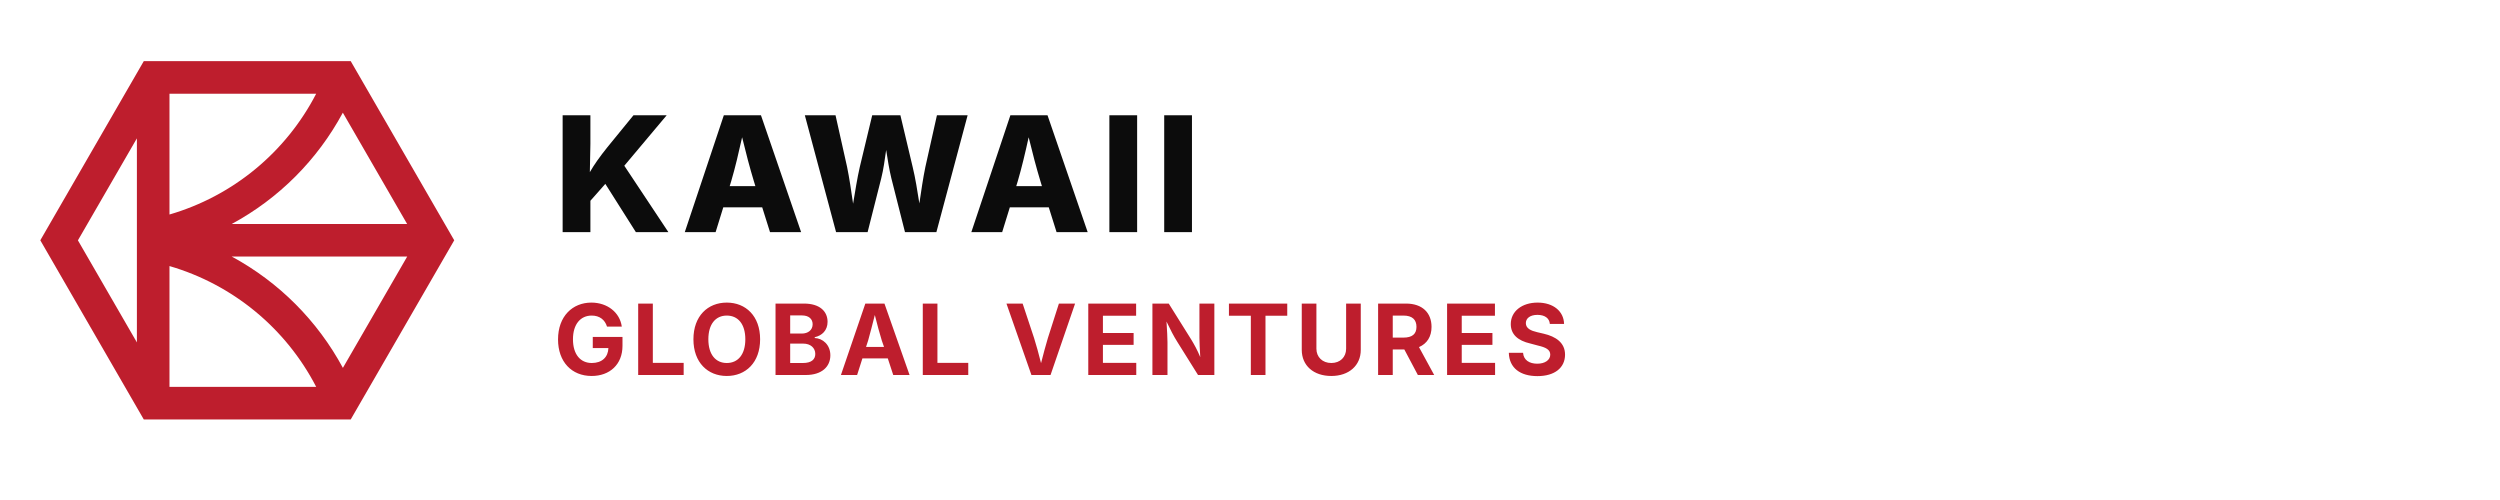
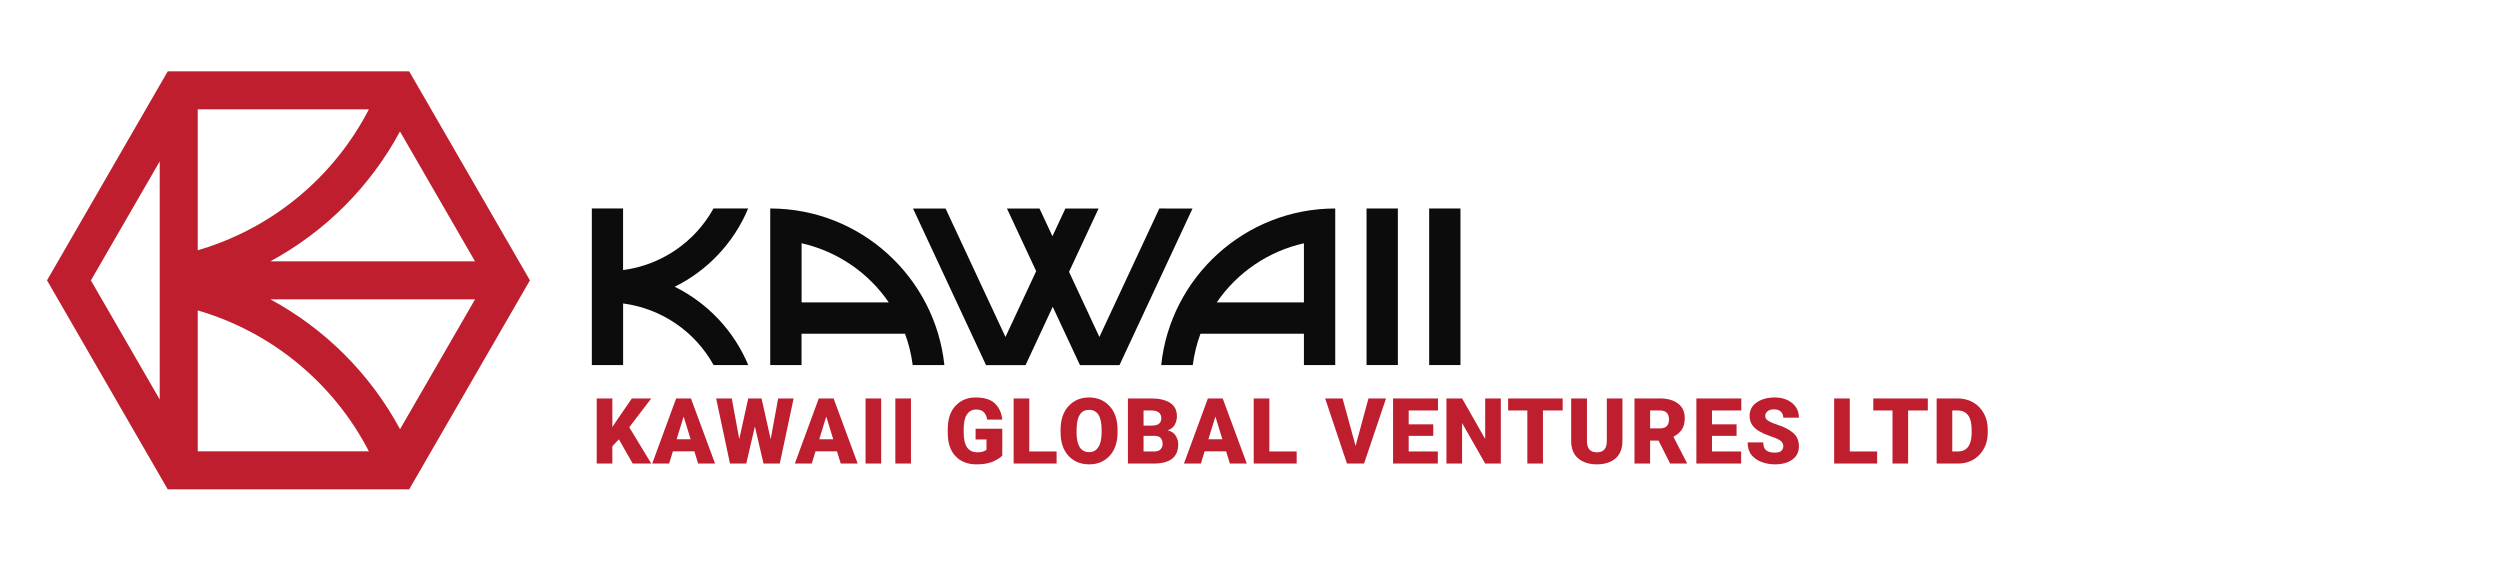
- <svg xmlns="http://www.w3.org/2000/svg" width="280" height="56" viewBox="0 0 280 56" fill="none">
+ <svg xmlns="http://www.w3.org/2000/svg" width="240" height="56" viewBox="0 0 240 56" fill="none">
  <g>
    <path d="M39.282 6.849H16.103L4.514 26.913L16.103 46.977H39.282L50.874 26.913L39.282 6.849ZM18.982 10.497H35.412C33.732 13.748 31.41 16.622 28.585 18.948C25.761 21.274 22.494 23.001 18.982 24.026V10.497ZM18.982 29.798C22.494 30.823 25.761 32.551 28.585 34.876C31.41 37.202 33.732 40.077 35.412 43.327H18.982V29.798ZM25.953 28.734H45.607L38.404 41.203C35.56 35.924 31.235 31.591 25.961 28.738L25.953 28.734ZM25.953 25.086C31.229 22.235 35.556 17.901 38.398 12.62L45.602 25.09H25.953V25.086ZM15.332 15.483V38.35L8.726 26.919L15.332 15.495V15.483Z" fill="#BE1E2D" />
-     <text x="62" y="26" font-family="'Inter', -apple-system, BlinkMacSystemFont, 'Segoe UI', sans-serif" font-size="18" font-weight="800" fill="#0C0C0C" letter-spacing="1">KAWAII</text>
-     <text x="62" y="42" font-family="'Inter', -apple-system, BlinkMacSystemFont, 'Segoe UI', sans-serif" font-size="11" font-weight="700" fill="#BE1E2D" letter-spacing="0.5">GLOBAL VENTURES</text>
+     <path d="M64.771 27.528C67.951 25.956 70.456 23.288 71.823 20.015H68.495C67.612 21.61 66.367 22.977 64.859 24.004C63.352 25.03 61.624 25.689 59.815 25.926V20.015H56.816V35.044H59.819V29.132C61.629 29.37 63.357 30.028 64.865 31.055C66.374 32.081 67.62 33.447 68.505 35.044H71.832C70.461 31.77 67.953 29.101 64.771 27.528Z" fill="#0C0C0C" />
+     <path d="M87.628 35.044H90.66C89.767 26.616 82.616 20.015 73.942 20.015V35.044H76.948V32.038H86.88C87.24 33.008 87.488 34.017 87.618 35.044H87.628ZM76.954 29.032V23.354C80.361 24.122 83.351 26.15 85.324 29.032H76.954Z" fill="#0C0C0C" />
+     <path d="M111.296 20.015L105.542 32.349L102.628 26.097L105.463 20.019H102.277L101.034 22.677L99.794 20.019H96.668L99.473 26.03L96.525 32.349L90.776 20.021H87.65L94.659 35.05H98.454L101.062 29.452L103.676 35.05H107.471L114.481 20.021L111.296 20.015Z" fill="#0C0C0C" />
+     <path d="M128.183 20.015C119.515 20.015 112.364 26.611 111.475 35.044H114.506C114.639 34.017 114.886 33.009 115.244 32.038H125.176V35.044H128.183V20.015ZM125.176 29.032H116.806C118.778 26.149 121.769 24.12 125.176 23.354V29.032Z" fill="#0C0C0C" />
+     <path d="M134.195 20.015H131.188V35.044H134.195V20.015Z" fill="#0C0C0C" />
+     <path d="M140.205 20.015H137.2V35.044H140.205V20.015Z" fill="#0C0C0C" />
+     <text x="56.8" y="44.5" font-family="-apple-system, BlinkMacSystemFont, 'Segoe UI', Roboto, 'Helvetica Neue', Arial, sans-serif" font-size="8.8" font-weight="900" fill="#BE1E2D" letter-spacing="0.2">KAWAII GLOBAL VENTURES LTD</text>
  </g>
</svg>
